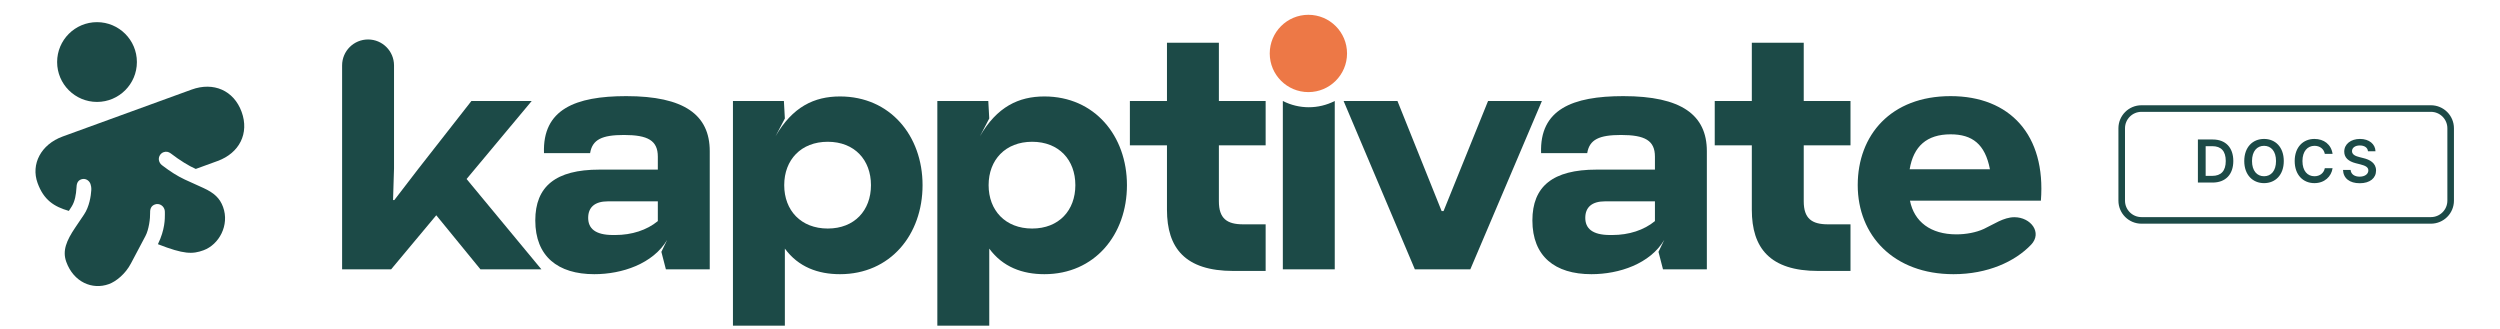
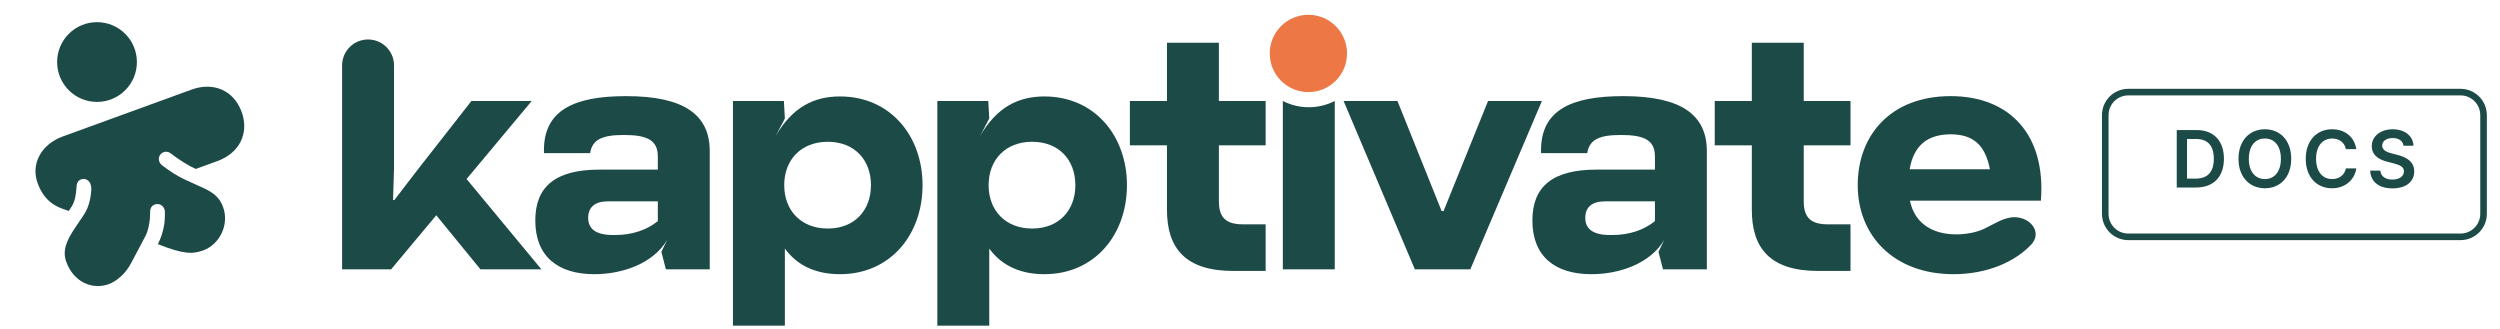
<svg xmlns="http://www.w3.org/2000/svg" width="760" height="100" viewBox="0 0 760 100" fill="none">
  <path d="M164.584 81.876L141.841 54.417L161.643 30.699H143.311L127.136 51.367L119.881 60.815H119.489L119.783 51.17V19.892C119.783 15.533 116.25 12 111.892 12C107.533 12 104 15.533 104 19.892V81.876H118.901L132.625 65.44L146.056 81.876H164.584Z" fill="#1C4A47" />
  <path d="M190.373 29.223C174.884 29.223 164.884 33.258 165.374 46.544H179.393C180.079 42.411 183.02 41.033 189.687 41.033C196.941 41.033 199.98 42.706 199.98 47.627V51.563H182.236C168.904 51.563 162.728 56.681 162.728 67.015C162.728 77.939 169.59 83.352 180.668 83.352C189.098 83.352 198.509 80.203 202.823 72.92L201.058 76.561L202.431 81.876H215.763V45.954C215.763 34.931 208.019 29.223 190.373 29.223ZM186.353 71.443C180.864 71.443 178.805 69.377 178.805 66.227C178.805 62.98 180.864 61.208 184.785 61.208H199.98V67.212C196.647 69.967 192.039 71.443 187.04 71.443H186.353Z" fill="#1C4A47" />
  <path d="M255.361 29.321C247.519 29.321 240.951 32.471 235.755 41.426L238.598 36.014L238.304 30.699H222.815V99H238.598V75.577C242.715 81.187 248.695 83.352 255.361 83.352C270.654 83.352 280.458 71.345 280.458 56.287C280.458 41.328 270.654 29.321 255.361 29.321ZM251.636 69.475C243.499 69.475 238.402 63.964 238.402 56.287C238.402 48.611 243.499 43.099 251.636 43.099C259.773 43.099 264.773 48.611 264.773 56.287C264.773 63.964 259.773 69.475 251.636 69.475Z" fill="#1C4A47" />
  <path d="M317.497 29.321C309.655 29.321 303.086 32.471 297.891 41.426L300.734 36.014L300.44 30.699H284.95V99H300.734V75.577C304.851 81.187 310.831 83.352 317.497 83.352C332.79 83.352 342.594 71.345 342.594 56.287C342.594 41.328 332.79 29.321 317.497 29.321ZM313.772 69.475C305.635 69.475 300.538 63.964 300.538 56.287C300.538 48.611 305.635 43.099 313.772 43.099C321.909 43.099 326.908 48.611 326.908 56.287C326.908 63.964 321.909 69.475 313.772 69.475Z" fill="#1C4A47" />
  <path d="M384.756 44.182V30.699H370.541V12.984H354.758V30.699H343.484V44.182H354.758V63.767C354.758 75.38 360.248 82.368 374.953 82.368H384.756V68.196H377.894C372.992 68.196 370.541 66.424 370.541 61.208V44.182H384.756Z" fill="#1C4A47" />
  <path d="M389.982 81.876H405.765V30.699C400.81 33.236 394.937 33.236 389.982 30.699V81.876Z" fill="#1C4A47" />
  <path d="M430.117 81.876H446.979L468.742 30.699H452.371L438.842 64.161H438.254L424.824 30.699H408.452L430.117 81.876Z" fill="#1C4A47" />
  <path d="M493.492 29.223C478.003 29.223 468.004 33.258 468.494 46.544H482.513C483.199 42.411 486.14 41.033 492.806 41.033C500.061 41.033 503.1 42.706 503.1 47.627V51.563H485.356C472.023 51.563 465.847 56.681 465.847 67.015C465.847 77.939 472.709 83.352 483.787 83.352C492.218 83.352 501.629 80.203 505.942 72.92L504.178 76.561L505.55 81.876H518.883V45.954C518.883 34.931 511.138 29.223 493.492 29.223ZM489.473 71.443C483.983 71.443 481.925 69.377 481.925 66.227C481.925 62.98 483.983 61.208 487.905 61.208H503.1V67.212C499.766 69.967 495.159 71.443 490.159 71.443H489.473Z" fill="#1C4A47" />
  <path d="M562.551 44.182V30.699H548.336V12.984H532.553V30.699H521.279V44.182H532.553V63.767C532.553 75.38 538.043 82.368 552.748 82.368H562.551V68.196H555.689C550.787 68.196 548.336 66.424 548.336 61.208V44.182H562.551Z" fill="#1C4A47" />
  <path d="M580.63 61.011H620.431C622 41.033 611.02 29.223 592.982 29.223C574.846 29.223 564.749 41.033 564.749 56.287C564.749 71.542 575.631 83.352 593.865 83.352C604.253 83.352 612.595 79.505 617.468 74.375C620.922 70.738 617.386 66.031 612.37 66.031C609.12 66.031 606.075 68.2 603.129 69.574C600.712 70.701 597.602 71.247 594.747 71.247C586.904 71.247 581.905 67.408 580.63 61.011ZM592.982 40.836C599.551 40.836 603.472 43.788 604.942 51.465H580.532C581.709 44.477 585.728 40.836 592.982 40.836Z" fill="#1C4A47" />
  <path d="M11.425 55.64C13.305 60.805 16.413 62.812 20.93 64.116L21.811 62.749C22.773 61.211 23.139 59.08 23.241 57.141C23.283 56.079 23.451 54.972 24.668 54.529C25.886 54.086 27.093 54.788 27.505 55.922C27.643 56.3 27.803 57.002 27.754 57.781C27.659 59.48 27.171 62.843 25.526 65.249L22.932 69.094C20.146 73.199 18.929 76.257 20.152 79.616C22.383 85.746 28.034 88.207 33.115 86.358C35.256 85.579 38.134 83.295 39.813 80.068L44.208 71.764C45.257 69.813 45.688 66.422 45.638 64.586C45.607 63.456 45.992 62.555 47.084 62.158C48.26 61.73 49.535 62.359 49.978 63.577C50.146 64.039 50.135 64.661 50.123 65.284C50.112 66.429 50.19 69.777 48.007 74.233C55.938 77.338 58.537 77.295 61.855 76.088C66.599 74.361 69.816 68.435 67.814 62.934C66.836 60.247 65.11 58.64 61.803 57.133L56.164 54.573C53.873 53.505 51.628 52.04 49.52 50.429C49.001 50.048 48.653 49.746 48.408 49.074C47.996 47.941 48.625 46.665 49.717 46.268C50.515 45.977 51.24 46.142 51.889 46.618C54.662 48.748 57.422 50.454 59.511 51.358L66.145 48.943C72.779 46.528 75.824 40.522 73.455 34.014C71.071 27.464 64.878 24.82 58.244 27.235L19.068 41.493C12.433 43.908 9.347 49.929 11.425 55.64Z" fill="#1C4A47" />
  <circle cx="29.491" cy="18.86" r="12.124" fill="#1C4A47" />
  <circle cx="397.75" cy="16.25" r="11.75" fill="#ED7846" />
-   <rect x="645" y="33" width="100" height="34" rx="6" stroke="#1C4A47" stroke-width="2" fill="none" />
-   <text x="695" y="55.5" font-family="Geist, ui-sans-serif, system-ui, -apple-system, sans-serif" font-size="18" font-weight="600" letter-spacing="1.5" text-anchor="middle" fill="#1C4A47">DOCS</text>
+   <rect x="640" y="28" width="115" height="44" rx="7" stroke="#1C4A47" stroke-width="2" fill="none" />
+   <text x="697.5" y="57" font-family="Geist, ui-sans-serif, system-ui, -apple-system, sans-serif" font-size="24" font-weight="600" letter-spacing="2" text-anchor="middle" fill="#1C4A47">DOCS</text>
</svg>
